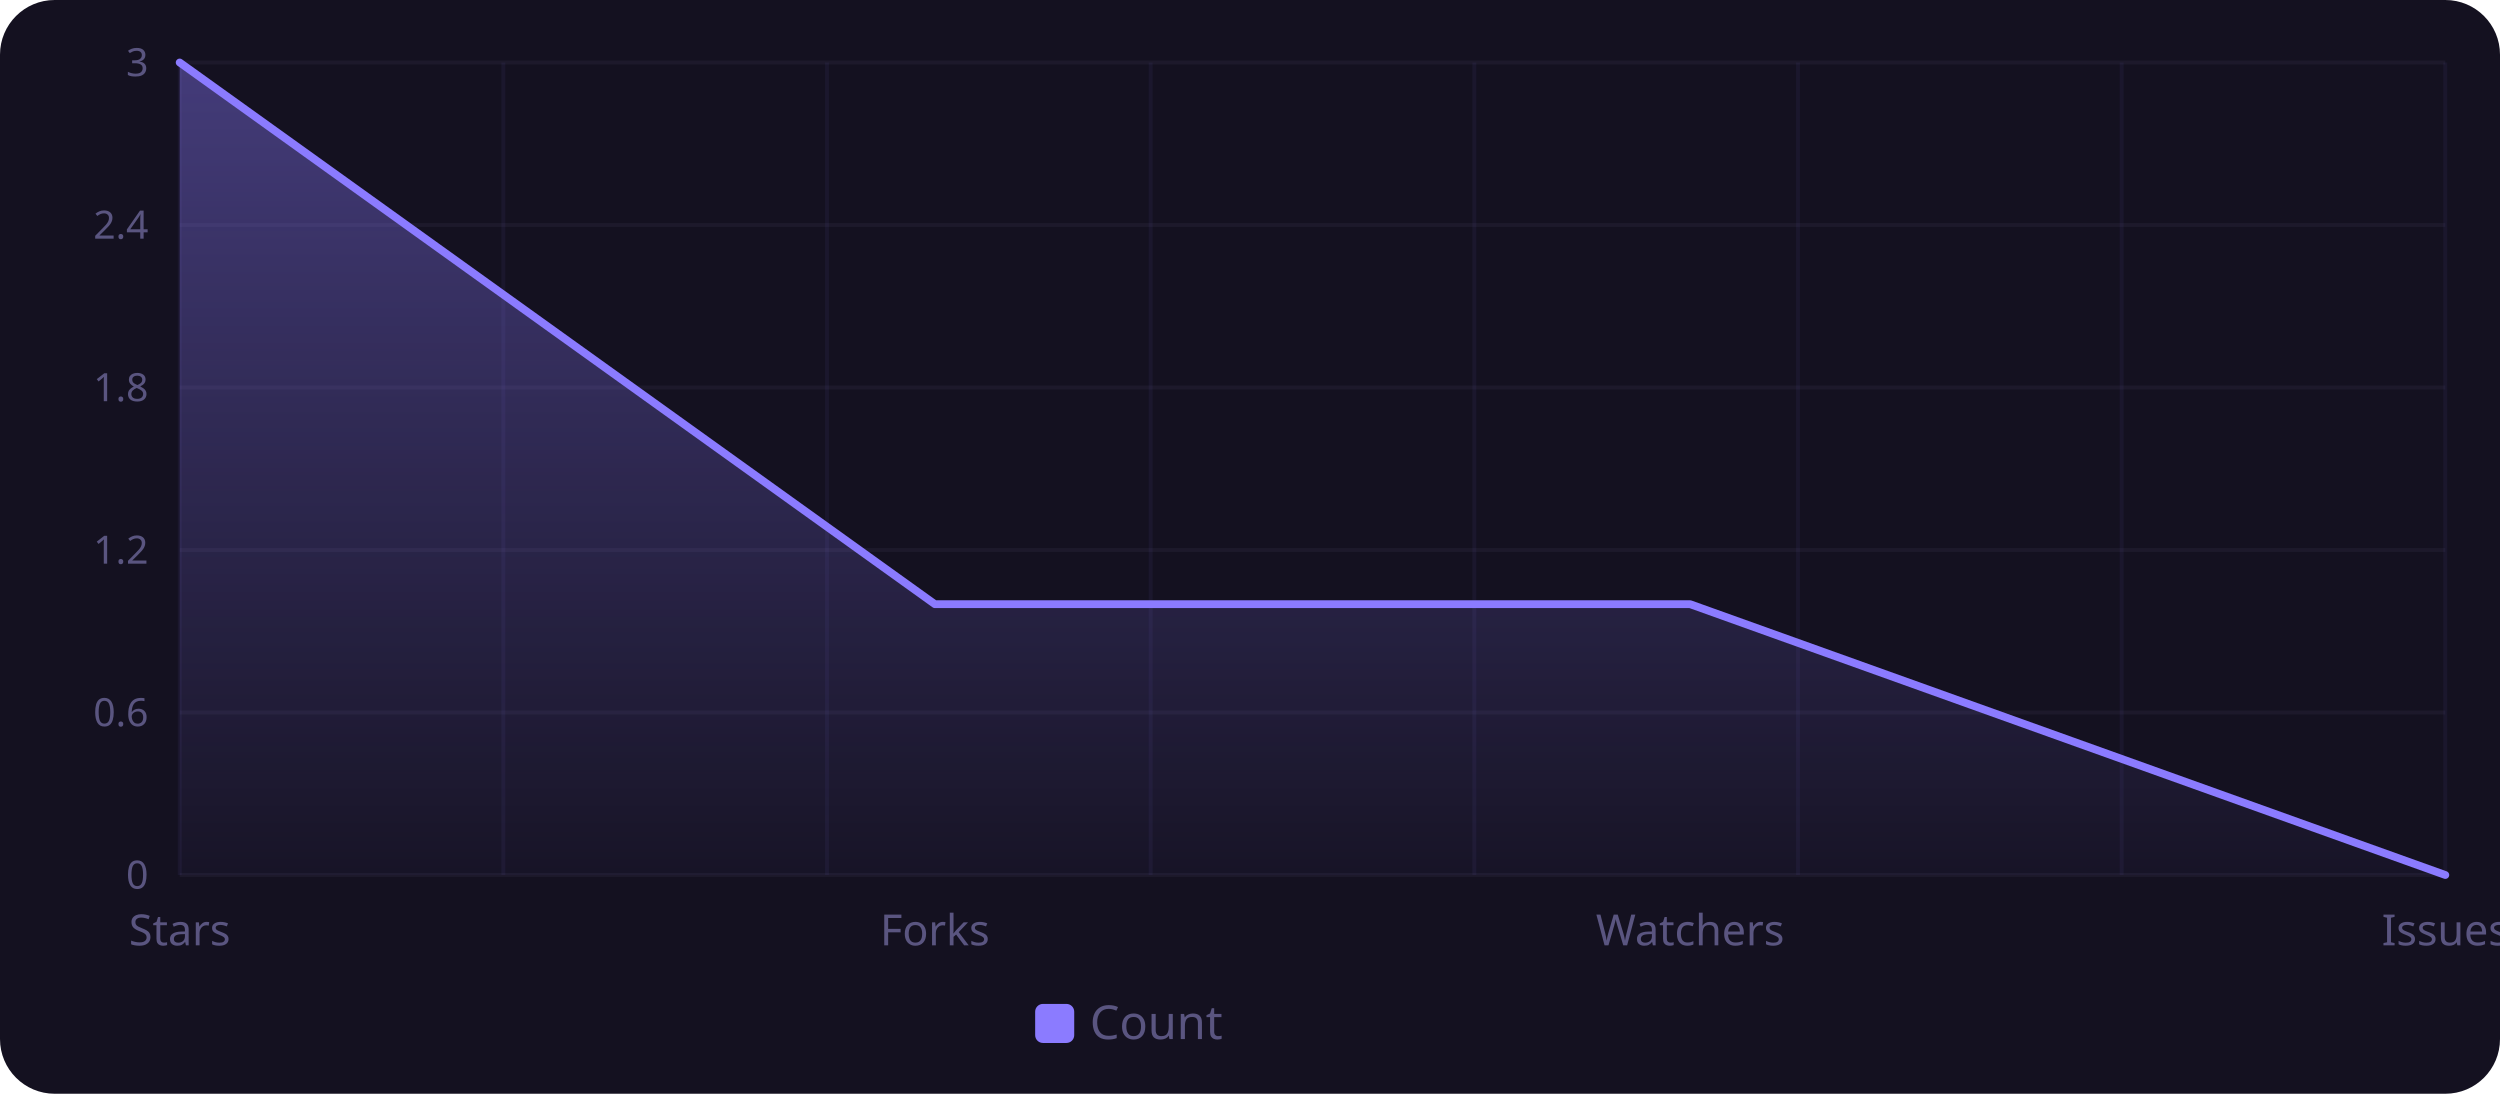
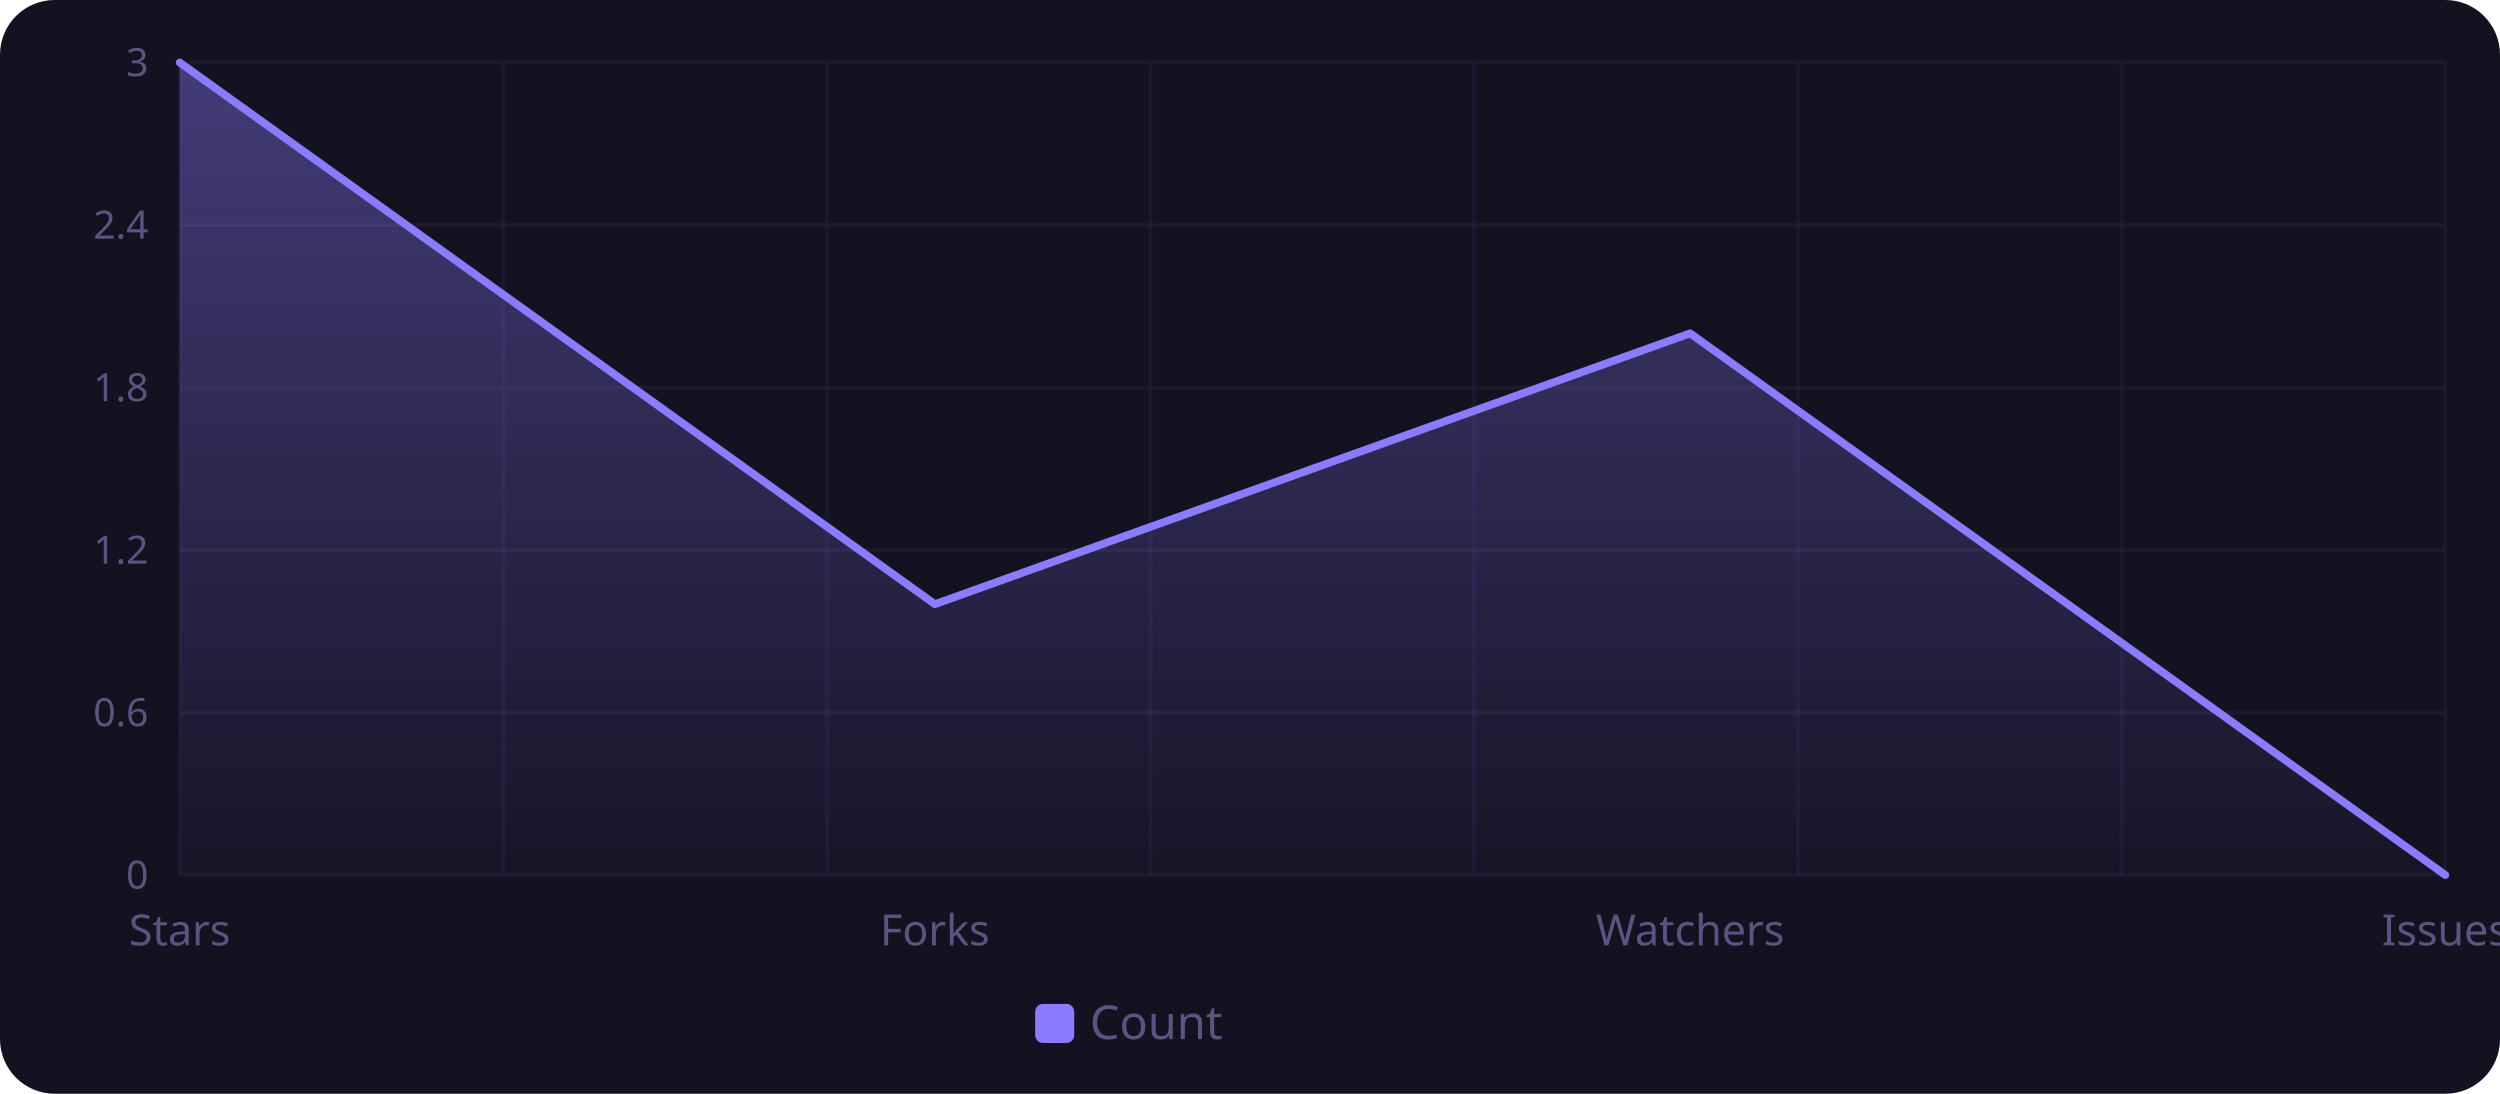
<svg xmlns="http://www.w3.org/2000/svg" width="640" height="280" viewBox="0 0 640 280">
  <rect x="0" y="0" width="640" height="280" rx="14" fill="#141120" />
  <defs>
-     <linearGradient id="pcgrad-1-yp0j" x1="0" y1="0" x2="0" y2="1">
+     <linearGradient id="pcgrad-1-e0gr" x1="0" y1="0" x2="0" y2="1">
      <stop offset="0%" stop-color="#8b7bff" stop-opacity="0.4" />
      <stop offset="100%" stop-color="#8b7bff" stop-opacity="0.03" />
    </linearGradient>
  </defs>
  <line x1="46" y1="16" x2="626" y2="16" stroke="#5a5580" stroke-width="1" opacity="0.12" />
  <line x1="46" y1="57.6" x2="626" y2="57.6" stroke="#5a5580" stroke-width="1" opacity="0.12" />
  <line x1="46" y1="99.2" x2="626" y2="99.2" stroke="#5a5580" stroke-width="1" opacity="0.12" />
  <line x1="46" y1="140.8" x2="626" y2="140.8" stroke="#5a5580" stroke-width="1" opacity="0.12" />
  <line x1="46" y1="182.4" x2="626" y2="182.4" stroke="#5a5580" stroke-width="1" opacity="0.12" />
  <line x1="46" y1="224" x2="626" y2="224" stroke="#5a5580" stroke-width="1" opacity="0.12" />
  <line x1="46" y1="16" x2="46" y2="224" stroke="#4a4490" stroke-width="1" opacity="0.12" />
  <line x1="128.86" y1="16" x2="128.86" y2="224" stroke="#4a4490" stroke-width="1" opacity="0.12" />
  <line x1="211.71" y1="16" x2="211.71" y2="224" stroke="#4a4490" stroke-width="1" opacity="0.12" />
  <line x1="294.57" y1="16" x2="294.57" y2="224" stroke="#4a4490" stroke-width="1" opacity="0.12" />
  <line x1="377.43" y1="16" x2="377.43" y2="224" stroke="#4a4490" stroke-width="1" opacity="0.12" />
  <line x1="460.29" y1="16" x2="460.29" y2="224" stroke="#4a4490" stroke-width="1" opacity="0.12" />
  <line x1="543.14" y1="16" x2="543.14" y2="224" stroke="#4a4490" stroke-width="1" opacity="0.12" />
  <line x1="626" y1="16" x2="626" y2="224" stroke="#4a4490" stroke-width="1" opacity="0.12" />
  <text x="38" y="19.5" font-size="10" fill="#5a5580" font-family="sans-serif" text-anchor="end">3</text>
  <text x="38" y="61.1" font-size="10" fill="#5a5580" font-family="sans-serif" text-anchor="end">2.4</text>
  <text x="38" y="102.7" font-size="10" fill="#5a5580" font-family="sans-serif" text-anchor="end">1.8</text>
  <text x="38" y="144.3" font-size="10" fill="#5a5580" font-family="sans-serif" text-anchor="end">1.2</text>
  <text x="38" y="185.9" font-size="10" fill="#5a5580" font-family="sans-serif" text-anchor="end">0.6</text>
  <text x="38" y="227.5" font-size="10" fill="#5a5580" font-family="sans-serif" text-anchor="end">0</text>
-   <path d="M46,16 L239.33,154.67 L432.67,154.67 L626,224 L626,224 L46,224 Z" fill="url(#pcgrad-1-yp0j)" stroke="none" />
-   <path d="M46,16 L239.33,154.67 L432.67,154.67 L626,224" fill="none" stroke="#8b7bff" stroke-width="2" stroke-linejoin="round" stroke-linecap="round" />
+   <path d="M46,16 L239.33,154.67 L432.67,85.33 L626,224 L626,224 L46,224 Z" fill="url(#pcgrad-1-e0gr)" stroke="none" />
+   <path d="M46,16 L239.33,154.67 L432.67,85.33 L626,224" fill="none" stroke="#8b7bff" stroke-width="2" stroke-linejoin="round" stroke-linecap="round" />
  <text x="46" y="242" font-size="11" fill="#5a5580" font-family="sans-serif" text-anchor="middle">Stars</text>
  <text x="239.33" y="242" font-size="11" fill="#5a5580" font-family="sans-serif" text-anchor="middle">Forks</text>
  <text x="432.67" y="242" font-size="11" fill="#5a5580" font-family="sans-serif" text-anchor="middle">Watchers</text>
  <text x="626" y="242" font-size="11" fill="#5a5580" font-family="sans-serif" text-anchor="middle">Issues</text>
  <rect x="265" y="257" width="10" height="10" rx="2" fill="#8b7bff" />
  <text x="279" y="266" font-size="12" fill="#5a5580" font-family="sans-serif">Count</text>
</svg>
